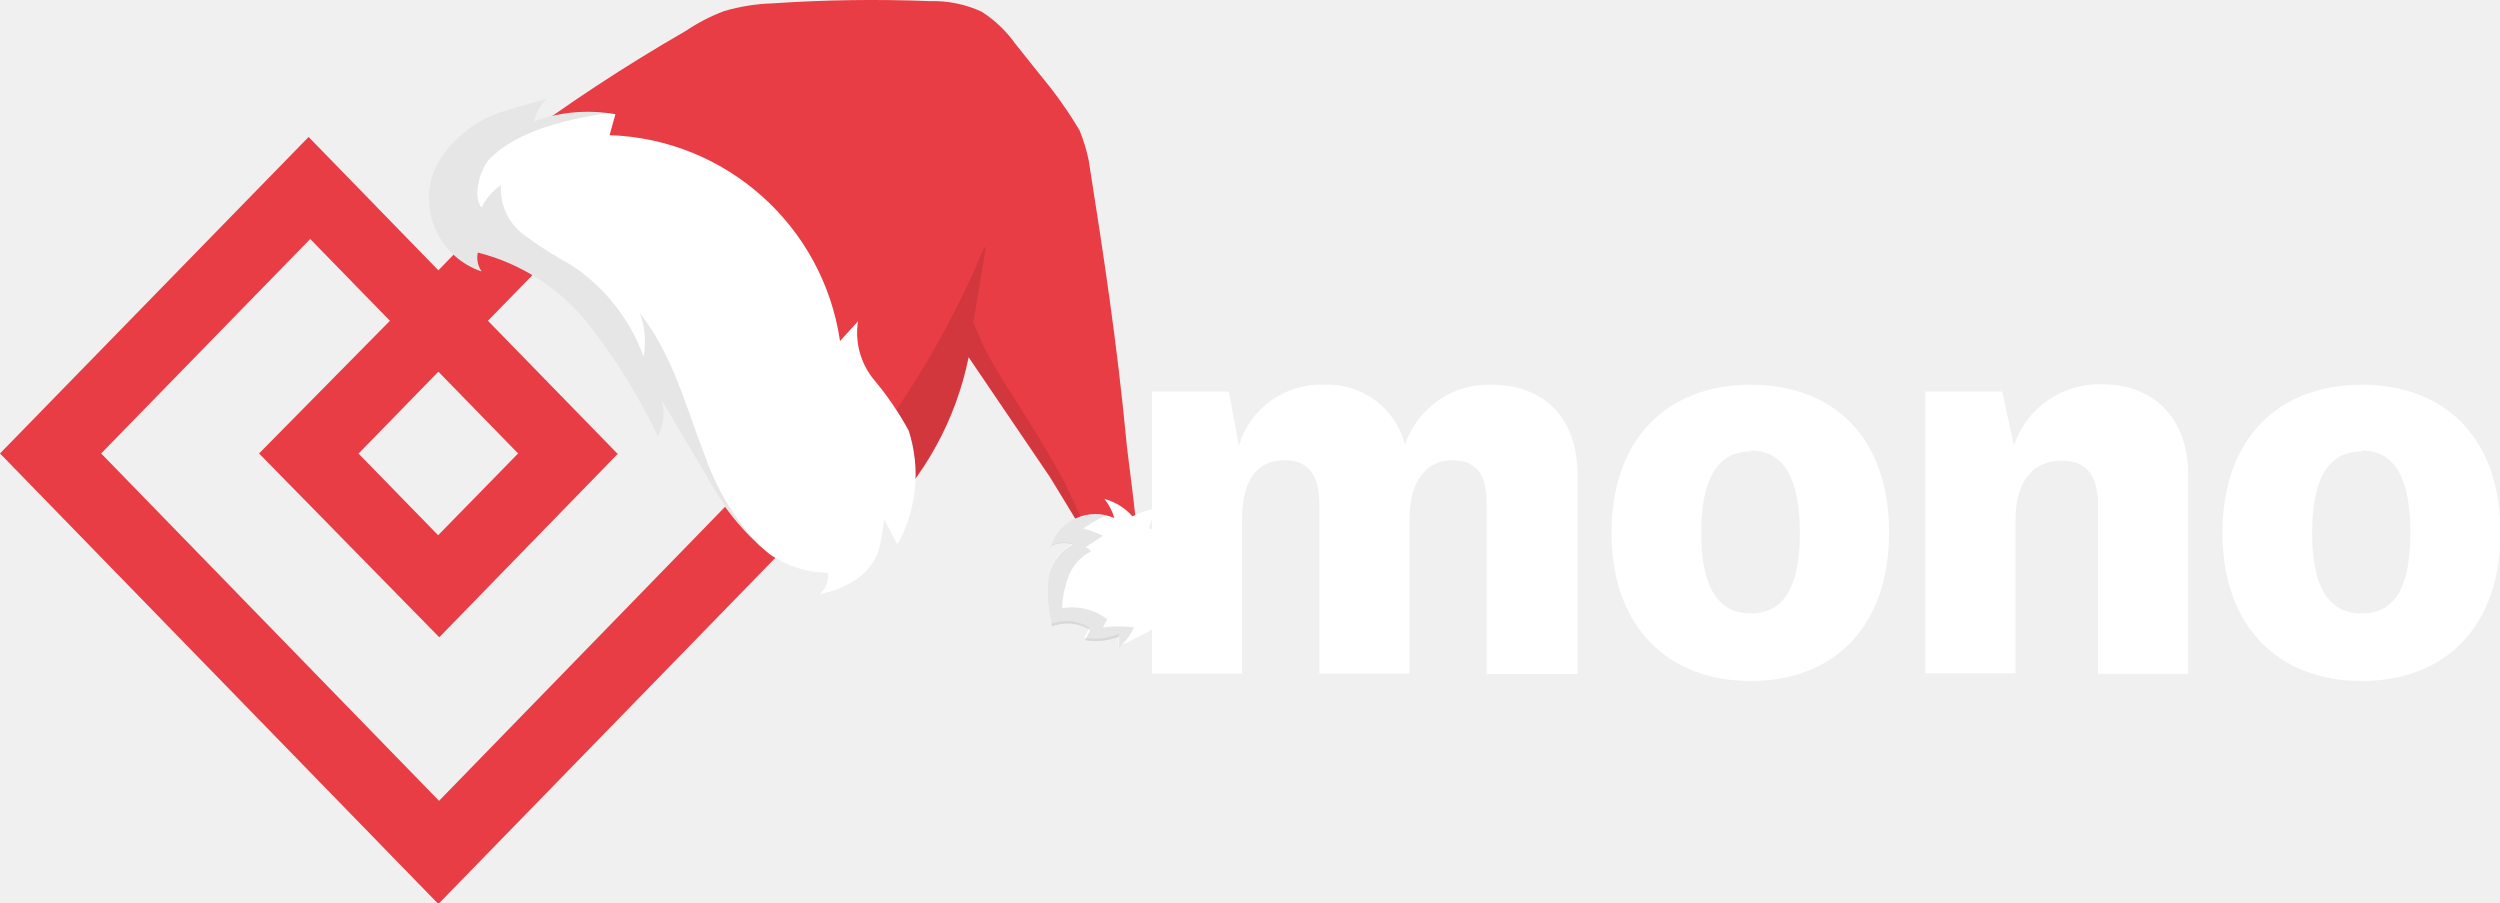
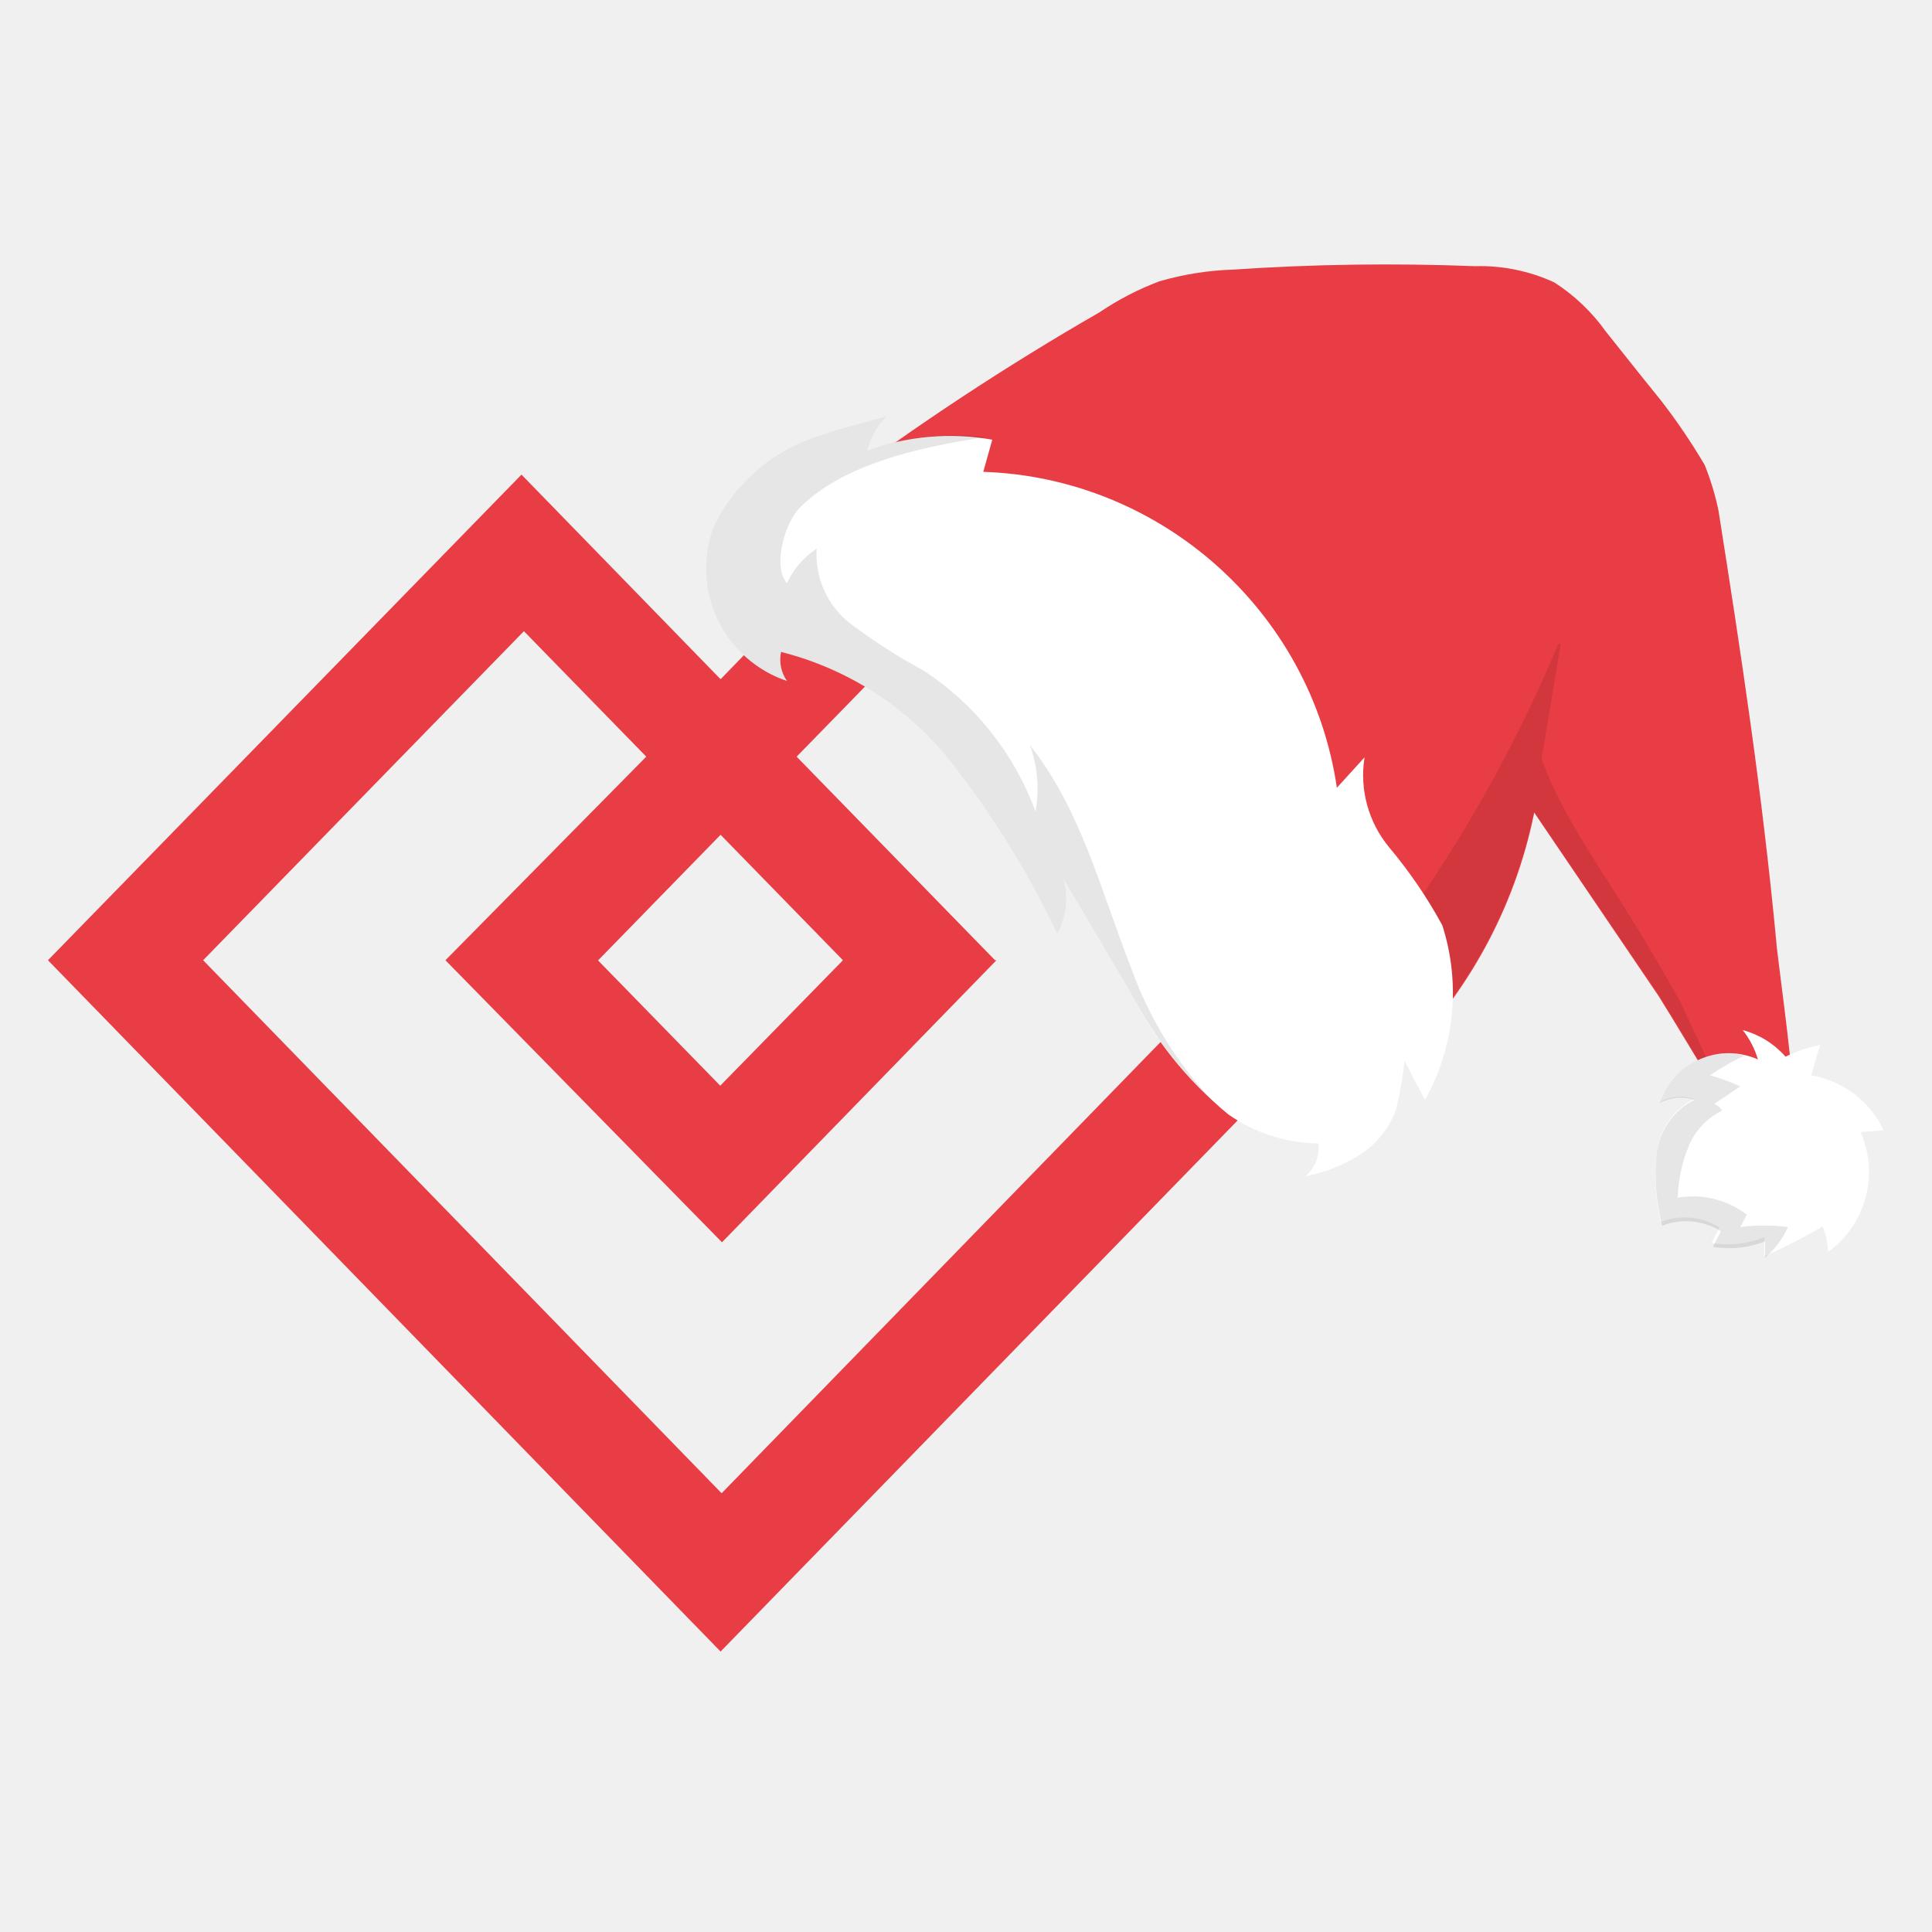
- <svg xmlns="http://www.w3.org/2000/svg" viewBox="0 0 110.98 40.08" className="logo">
-   <g data-name="Layer 2">
-     <g id="Layer_1-2" data-name="Layer 1">
-       <path d="M15.92,20.13l3.54-3.63L23,20.13l-3.55,3.63-3.54-3.63Zm11.48,0-5.74-5.89,3.54-3.63,9.29,9.52-15,15.42-15-15.42,9.28-9.52,3.54,3.63L11.5,20.13l8,8.16,7.94-8.16ZM19.46,12,13.7,6.08,0,20.13l19.46,20L38.93,20.13,25.2,6.08Z" style="fill:#e83d44" />
-       <g id="_1_hat" data-name="1 hat">
+ <svg xmlns="http://www.w3.org/2000/svg" width="100%" height="100%" viewBox="0 0 111 111" version="1.1" xml:space="preserve" style="fill-rule:evenodd;clip-rule:evenodd;stroke-linejoin:round;stroke-miterlimit:2;">
+   <g>
+     <g id="Layer_1-2">
+       <path d="M34.37,55.169L41.4,47.961L48.43,55.169L41.38,62.378L34.35,55.169L34.37,55.169ZM57.168,55.169L45.769,43.473L52.799,36.264L71.248,55.169L41.46,85.792L11.671,55.169L30.1,36.264L37.13,43.473L25.592,55.169L41.48,71.374L57.248,55.169L57.168,55.169ZM41.4,39.024L29.961,27.268L2.755,55.169L41.4,94.887L80.065,55.169L52.799,27.268L41.4,39.024Z" style="fill:#e83d44;fill-rule:nonzero;" />
+       <g id="_1_hat">
        <g id="fabric">
-           <path d="M48.79,24.88c0-.15-2.11-3.59-2.19-3.71L43,15.86a13.93,13.93,0,0,1-4,7.28L22.64,6.51a77.53,77.53,0,0,1,7.79-5.13A8.26,8.26,0,0,1,32.15.49,8.53,8.53,0,0,1,34.28.15a65.44,65.44,0,0,1,7-.1,5.13,5.13,0,0,1,2.3.47,5.43,5.43,0,0,1,1.49,1.42c.8,1,.79,1,1.6,2a17.86,17.86,0,0,1,1.26,1.86,7.71,7.71,0,0,1,.4,1.32C49,11.36,49.59,15.26,50,19.56c0,.22.49,3.71.43,3.92" style="fill:#e83d44" />
-           <g style="opacity:0.1">
-             <path d="M38.36,20.11a7.81,7.81,0,0,1-.91,1l1.54,2a13.93,13.93,0,0,0,4-7.28l3.62,5.31c.08.12,2.29,3.79,2.29,3.79s-1.68-3.62-1.69-3.62c-2.09-3.75-3.16-4.78-4-7L43.76,11s0-.06-.07,0a41.59,41.59,0,0,1-4,7.35" />
+           <path d="M99.646,64.602C99.646,64.305 95.456,57.473 95.297,57.235L88.148,46.69C87.032,52.204 84.26,57.248 80.204,61.147L47.715,28.122C52.663,24.418 57.829,21.016 63.185,17.934C64.251,17.213 65.397,16.62 66.601,16.166C67.977,15.763 69.398,15.536 70.831,15.491C75.458,15.177 80.098,15.111 84.732,15.293C86.306,15.247 87.87,15.566 89.3,16.226C90.457,16.969 91.461,17.926 92.259,19.046C93.848,21.032 93.828,21.032 95.436,23.018C96.347,24.195 97.183,25.429 97.939,26.712C98.281,27.56 98.547,28.437 98.733,29.333C100.063,37.753 101.235,45.498 102.049,54.037C102.049,54.474 103.022,61.405 102.903,61.822" style="fill:#e83d44;fill-rule:nonzero;" />
+           <g opacity="0.1">
+             <path d="M78.933,55.13C78.39,55.843 77.785,56.507 77.126,57.116L80.185,61.087C84.241,57.189 87.012,52.144 88.128,46.63L95.317,57.175C95.476,57.413 99.865,64.702 99.865,64.702C99.865,64.702 96.529,57.513 96.509,57.513C92.358,50.066 90.233,48.02 88.565,43.612L89.657,37.038C89.657,37.038 89.657,36.919 89.518,37.038C87.368,42.158 84.707,47.049 81.575,51.635" style="fill-rule:nonzero;" />
          </g>
        </g>
-         <g id="fur_ball" data-name="fur ball">
-           <path d="M49.64,28.15a2.79,2.79,0,0,1-1.51.16l.23-.45a1.9,1.9,0,0,0-1.7-.16,6,6,0,0,1-.12-2,2,2,0,0,1,1.09-1.56,1.27,1.27,0,0,0-1,.09A2,2,0,0,1,47.78,23a2.07,2.07,0,0,1,1.69,0,2.46,2.46,0,0,0-.44-.85,2.52,2.52,0,0,1,1.24.77,4,4,0,0,1,1-.34l-.26.88a2.84,2.84,0,0,1,2.1,1.59l-.67.05a2.85,2.85,0,0,1-.94,3.47,2.09,2.09,0,0,0-.16-.74,14.76,14.76,0,0,1-1.68.86v-.58" style="fill:#fff" />
-           <g style="opacity:0.1">
-             <path d="M46.54,25.73a2,2,0,0,1,1.09-1.56,1.27,1.27,0,0,0-1,.09A2,2,0,0,1,47.78,23a2.07,2.07,0,0,1,1.3-.11,6.8,6.8,0,0,0-1,.57,5.44,5.44,0,0,1,.88.32l-.76.51a.39.39,0,0,1,.23.19,2,2,0,0,0-.95,1A4.25,4.25,0,0,0,47.15,27a2.57,2.57,0,0,1,2,.49l-.19.36a5.31,5.31,0,0,1,1.38,0,2.49,2.49,0,0,1-.66.88v-.47l0,0a2.79,2.79,0,0,1-1.51.16l.23-.45a1.9,1.9,0,0,0-1.7-.16A6,6,0,0,1,46.54,25.73Z" />
+         <g id="fur_ball">
+           <path d="M101.334,71.096C100.384,71.477 99.345,71.587 98.336,71.414L98.792,70.52C97.782,69.887 96.528,69.769 95.416,70.203C95.115,68.901 95.034,67.559 95.178,66.231C95.33,64.9 96.146,63.733 97.343,63.133C96.685,62.917 95.966,62.982 95.357,63.312C95.721,62.202 96.558,61.307 97.641,60.869C98.708,60.392 99.93,60.392 100.997,60.869C100.819,60.255 100.522,59.681 100.123,59.181C101.077,59.437 101.934,59.969 102.585,60.71C103.215,60.398 103.882,60.171 104.571,60.035L104.055,61.782C105.877,62.087 107.438,63.269 108.225,64.94L106.895,65.039C107.979,67.48 107.195,70.371 105.028,71.93C105.013,71.425 104.905,70.927 104.71,70.461C103.636,71.101 102.521,71.671 101.374,72.169L101.374,71.017" style="fill:#fff;fill-rule:nonzero;" />
+           <g opacity="0.1">
+             <path d="M95.178,66.29C95.33,64.96 96.146,63.793 97.343,63.192C96.685,62.977 95.966,63.041 95.357,63.371C95.706,62.239 96.545,61.32 97.641,60.869C98.455,60.52 99.361,60.443 100.222,60.651C99.53,60.971 98.865,61.35 98.236,61.782C98.836,61.944 99.421,62.156 99.984,62.418L98.475,63.431C98.671,63.491 98.835,63.627 98.931,63.808C98.087,64.225 97.418,64.929 97.045,65.794C96.643,66.751 96.42,67.775 96.39,68.813C97.791,68.569 99.231,68.922 100.361,69.786L99.984,70.501C100.894,70.381 101.815,70.381 102.725,70.501C102.423,71.173 101.976,71.771 101.414,72.248L101.414,71.315C100.463,71.696 99.425,71.806 98.415,71.632L98.872,70.739C97.861,70.105 96.607,69.987 95.496,70.421C95.15,69.073 95.042,67.675 95.178,66.29Z" style="fill-rule:nonzero;" />
          </g>
        </g>
        <g id="fur">
-           <path d="M24.27,4.39a2.15,2.15,0,0,0-.57,1,6.91,6.91,0,0,1,3.62-.32L27.06,6a10.7,10.7,0,0,1,10.23,9.14l.8-.88a3.27,3.27,0,0,0,.71,2.6,13.66,13.66,0,0,1,1.54,2.26,6.36,6.36,0,0,1-.5,5.05c-.2-.38-.4-.75-.59-1.13A11.88,11.88,0,0,1,39,24.46a2.63,2.63,0,0,1-1.05,1.3,4.65,4.65,0,0,1-1.57.62,1.08,1.08,0,0,0,.38-.77,1.1,1.1,0,0,1,0-.18,4.63,4.63,0,0,1-2.61-.84A10.92,10.92,0,0,1,31.29,21l-1.91-3.23a2.12,2.12,0,0,1-.18,1.59,26.44,26.44,0,0,0-3.1-5,9.12,9.12,0,0,0-4.89-3.15,1.07,1.07,0,0,0,.17.84,3.43,3.43,0,0,1-2.13-4.43A4.72,4.72,0,0,1,20.4,6.06C21.49,5.07,22.59,4.87,24.27,4.39Z" style="fill:#fff" />
-           <g style="opacity:0.1">
-             <path d="M23.7,5.39A7.08,7.08,0,0,1,27.13,5c-3.28.46-4.65,1.32-5.34,2-.47.43-.84,1.74-.41,2.22a2.43,2.43,0,0,1,.86-1,2.53,2.53,0,0,0,1,2.19,17.17,17.17,0,0,0,2.11,1.35,8.25,8.25,0,0,1,3.22,4.07,3.69,3.69,0,0,0-.16-1.92c1.48,1.86,2.06,4.24,2.93,6.45a10.92,10.92,0,0,0,2.51,4A12,12,0,0,1,31.29,21l-1.91-3.23a2.12,2.12,0,0,1-.18,1.59,26.44,26.44,0,0,0-3.1-5,9.12,9.12,0,0,0-4.89-3.15,1.07,1.07,0,0,0,.17.84,3.43,3.43,0,0,1-2.13-4.43A4.72,4.72,0,0,1,20.4,6.06c1.09-1,2.19-1.19,3.87-1.67A2.15,2.15,0,0,0,23.7,5.39Z" />
+           <path d="M50.952,23.911C50.401,24.458 50.01,25.145 49.82,25.897C52.117,25.048 54.599,24.829 57.009,25.262L56.493,27.109C66.721,27.45 75.322,35.134 76.809,45.26L78.397,43.512C78.103,45.355 78.618,47.238 79.807,48.676C80.974,50.066 81.999,51.569 82.866,53.164C83.94,56.498 83.58,60.133 81.873,63.192C81.475,62.438 81.078,61.703 80.701,60.948C80.593,61.898 80.427,62.839 80.204,63.768C79.809,64.833 79.076,65.739 78.119,66.35C77.164,66.947 76.107,67.365 75.001,67.581C75.453,67.198 75.727,66.644 75.756,66.052C75.746,65.933 75.746,65.814 75.756,65.695C73.9,65.675 72.092,65.093 70.573,64.027C68.196,62.079 66.26,59.649 64.893,56.897L61.1,50.483C61.398,51.541 61.27,52.675 60.743,53.64C59.066,50.112 57.001,46.781 54.586,43.711C52.119,40.622 48.708,38.424 44.875,37.455C44.751,38.034 44.873,38.639 45.213,39.123C42.445,38.195 40.569,35.585 40.569,32.666C40.569,31.868 40.709,31.076 40.983,30.326C41.522,29.146 42.299,28.091 43.267,27.228C45.431,25.262 47.616,24.865 50.952,23.911Z" style="fill:#fff;fill-rule:nonzero;" />
+           <g opacity="0.1">
+             <path d="M49.82,25.897C51.992,25.081 54.332,24.815 56.632,25.123C50.118,26.036 47.397,27.744 46.027,29.095C45.094,29.949 44.359,32.55 45.213,33.503C45.588,32.697 46.179,32.009 46.921,31.517C46.807,33.208 47.555,34.846 48.907,35.867C50.236,36.861 51.637,37.757 53.097,38.547C56.042,40.483 58.285,43.319 59.492,46.63C59.725,45.353 59.616,44.037 59.174,42.817C62.113,46.511 63.265,51.237 64.993,55.626C66.055,58.606 67.756,61.317 69.977,63.57C67.901,61.664 66.18,59.404 64.893,56.897L61.1,50.483C61.398,51.541 61.27,52.675 60.743,53.64C59.066,50.112 57.001,46.781 54.586,43.711C52.119,40.622 48.708,38.424 44.875,37.455C44.751,38.034 44.873,38.639 45.213,39.123C42.445,38.195 40.569,35.585 40.569,32.666C40.569,31.868 40.709,31.076 40.983,30.326C41.522,29.146 42.299,28.091 43.267,27.228C45.431,25.242 47.616,24.865 50.952,23.911C50.401,24.458 50.01,25.145 49.82,25.897Z" style="fill-rule:nonzero;" />
          </g>
        </g>
      </g>
-       <path d="M66.22,17.08c2.18,0,3.81,1.33,3.81,4v8.84H66V22.43c0-1.24-.35-2-1.54-2-1,0-1.89.74-1.89,2.63v6.84h-4V22.43c0-1.24-.4-2-1.54-2s-1.89.74-1.89,2.63v6.84h-4V17.38h3.41L55,19.79a3.77,3.77,0,0,1,3.76-2.71,3.54,3.54,0,0,1,3.61,2.66A3.92,3.92,0,0,1,66.22,17.08Zm11.5,13.15c-3.67,0-6.18-2.39-6.18-6.58s2.49-6.57,6.18-6.57,6.14,2.35,6.14,6.56S81.38,30.23,77.72,30.23Zm0-10.19c-1.51,0-2.2,1.28-2.2,3.61s.69,3.58,2.2,3.58S79.9,26,79.9,23.65,79.22,20,77.72,20Zm11.68-.27a4,4,0,0,1,3.92-2.71c2.2,0,3.82,1.4,3.82,4.06v8.79h-4V22.45c0-1.24-.44-2-1.6-2s-2.07.74-2.07,2.66v6.78h-4V17.38h3.41Zm15.44,10.46c-3.67,0-6.18-2.39-6.18-6.58s2.49-6.57,6.18-6.57S111,19.43,111,23.64,108.52,30.23,104.84,30.23Zm0-10.19c-1.52,0-2.2,1.28-2.2,3.61s.68,3.58,2.2,3.58S107,26,107,23.65,106.36,20,104.84,20Z" style="fill:#fff" />
    </g>
  </g>
</svg>
